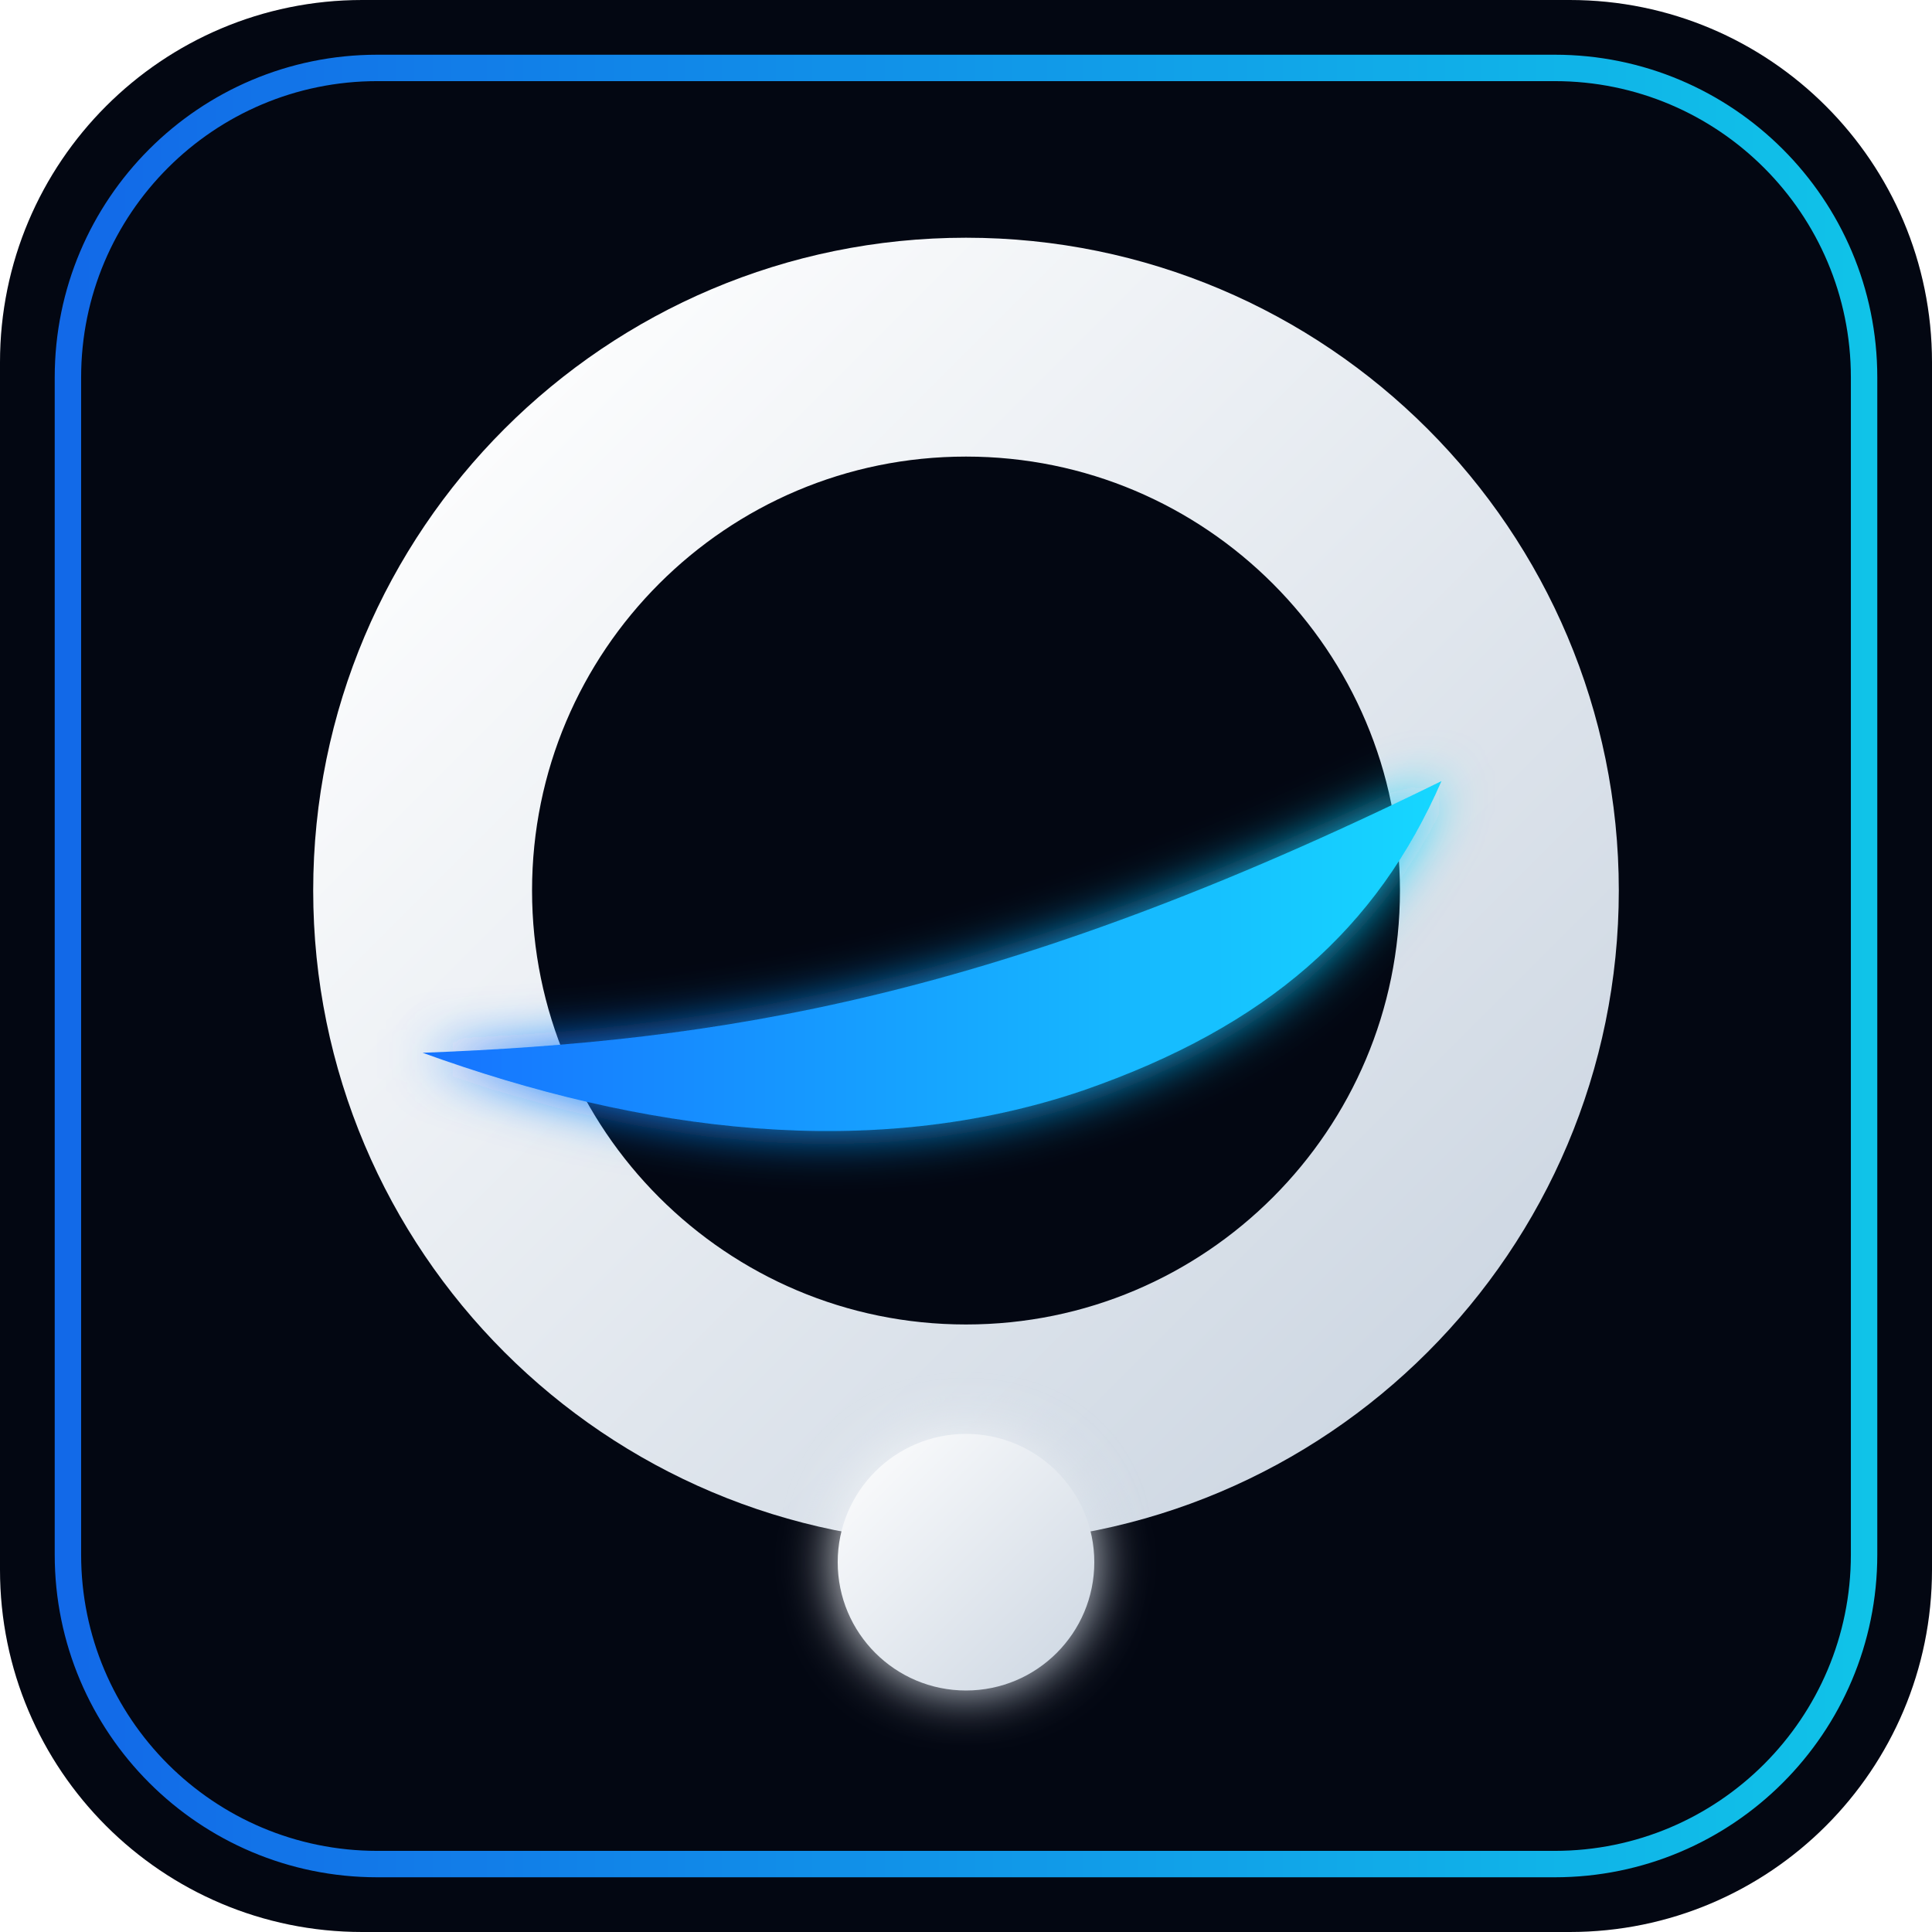
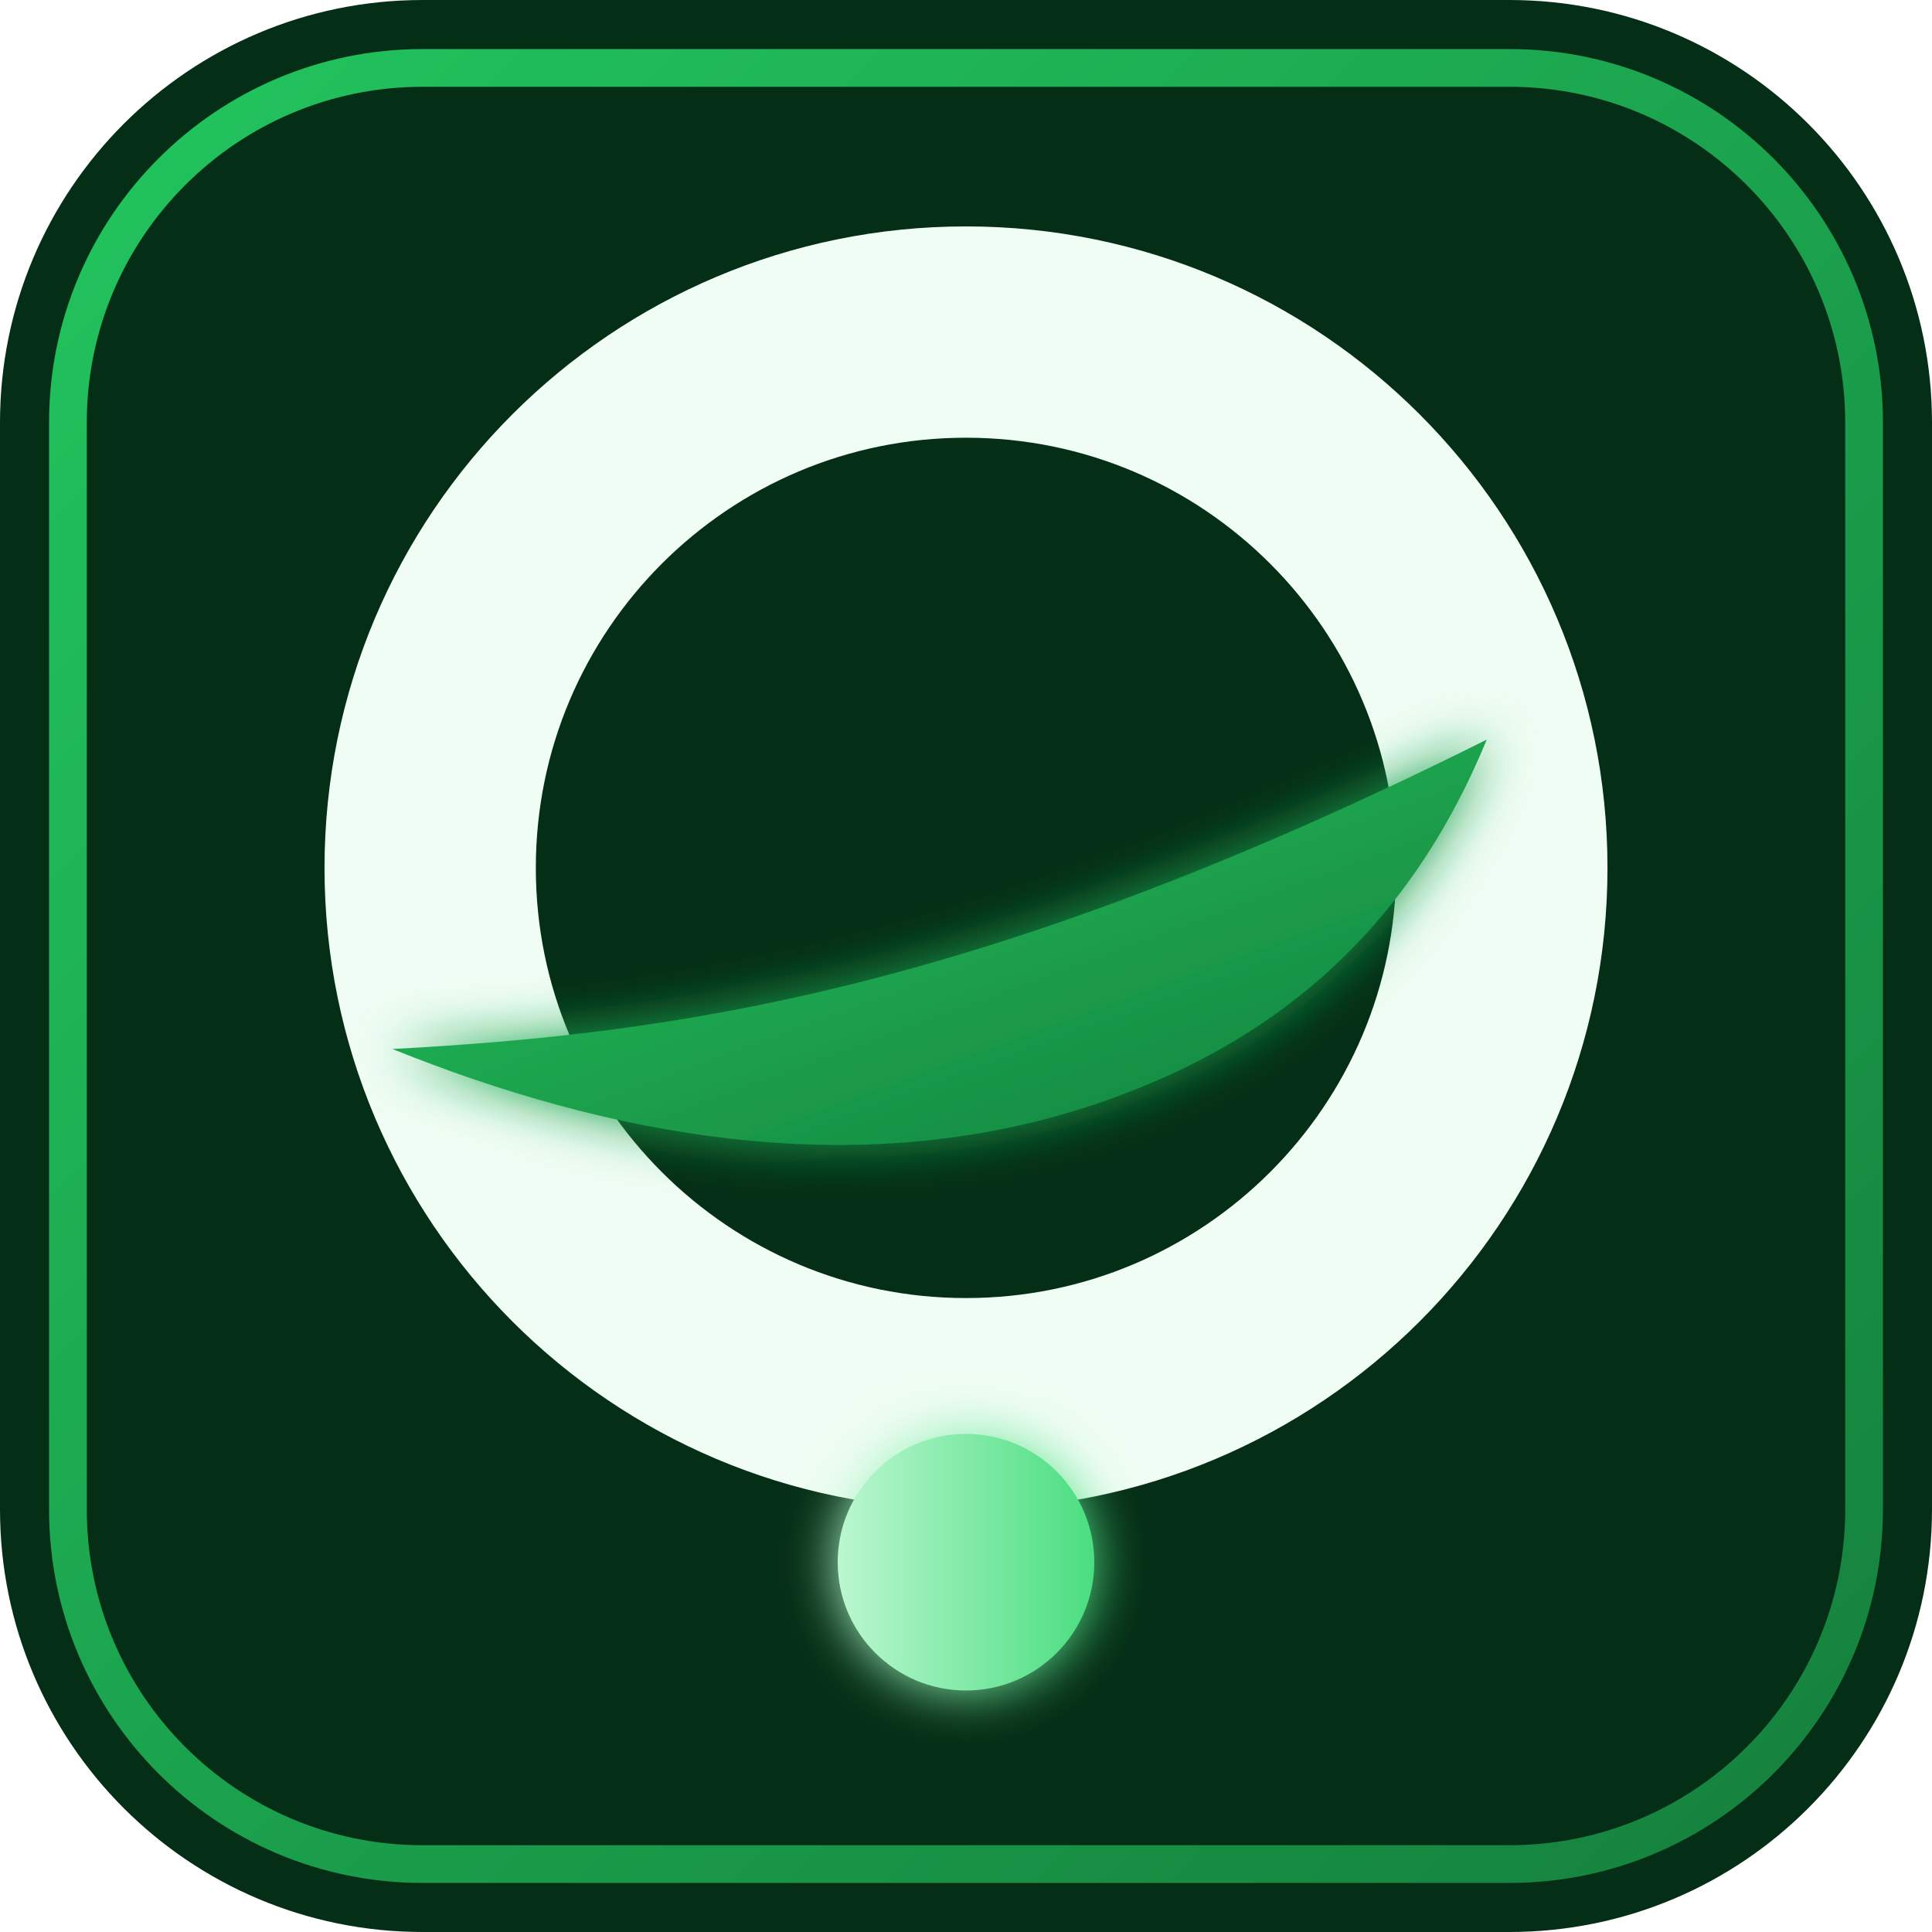
<svg xmlns="http://www.w3.org/2000/svg" viewBox="0 0 512 512" role="img" aria-label="Ọka-Rides">
  <defs>
-     <linearGradient id="ring" x1="0" y1="0" x2="1" y2="1">
-       <stop offset="0" stop-color="#ffffff" />
-       <stop offset="1" stop-color="#cbd5e1" />
+     <linearGradient id="green" x1="0" y1="0" x2="1" y2="1">
+       <stop offset="0" stop-color="#22c55e" />
+       <stop offset="1" stop-color="#15803d" />
    </linearGradient>
-     <linearGradient id="blue" x1="0" y1="0" x2="1" y2="0">
-       <stop offset="0" stop-color="#1473ff" />
-       <stop offset="1" stop-color="#12d7ff" />
+     <linearGradient id="lightGreen" x1="0" y1="0" x2="1" y2="0">
+       <stop offset="0" stop-color="#bbf7d0" />
+       <stop offset="1" stop-color="#4ade80" />
    </linearGradient>
    <filter id="glow" x="-30%" y="-30%" width="160%" height="160%">
-       <feGaussianBlur stdDeviation="7" result="b" />
+       <feGaussianBlur stdDeviation="7" result="blur" />
      <feMerge>
-         <feMergeNode in="b" />
+         <feMergeNode in="blur" />
        <feMergeNode in="SourceGraphic" />
      </feMerge>
    </filter>
  </defs>
-   <rect width="512" height="512" rx="96" fill="#030712" />
-   <rect x="18" y="18" width="476" height="476" rx="82" fill="none" stroke="url(#blue)" stroke-width="7" opacity=".9" />
-   <circle cx="256" cy="236" r="144" fill="none" stroke="url(#ring)" stroke-width="58" stroke-linecap="round" />
-   <path d="M112 279 C190 276 264 265 382 207 C365 246 336 272 287 289 C231 308 170 300 112 279Z" fill="url(#blue)" filter="url(#glow)" />
-   <circle cx="256" cy="414" r="34" fill="url(#ring)" filter="url(#glow)" />
+   <rect width="512" height="512" rx="112" fill="#052e16" />
+   <rect x="18" y="18" width="476" height="476" rx="94" fill="none" stroke="url(#green)" stroke-width="10" />
+   <circle cx="256" cy="230" r="142" fill="none" stroke="#f0fdf4" stroke-width="56" stroke-linecap="round" />
+   <path d="M104 278 C178 274 260 263 394 196 C373 247 337 278 286 294 C225 313 161 301 104 278Z" fill="url(#green)" filter="url(#glow)" />
+   <circle cx="256" cy="414" r="34" fill="url(#lightGreen)" filter="url(#glow)" />
</svg>
